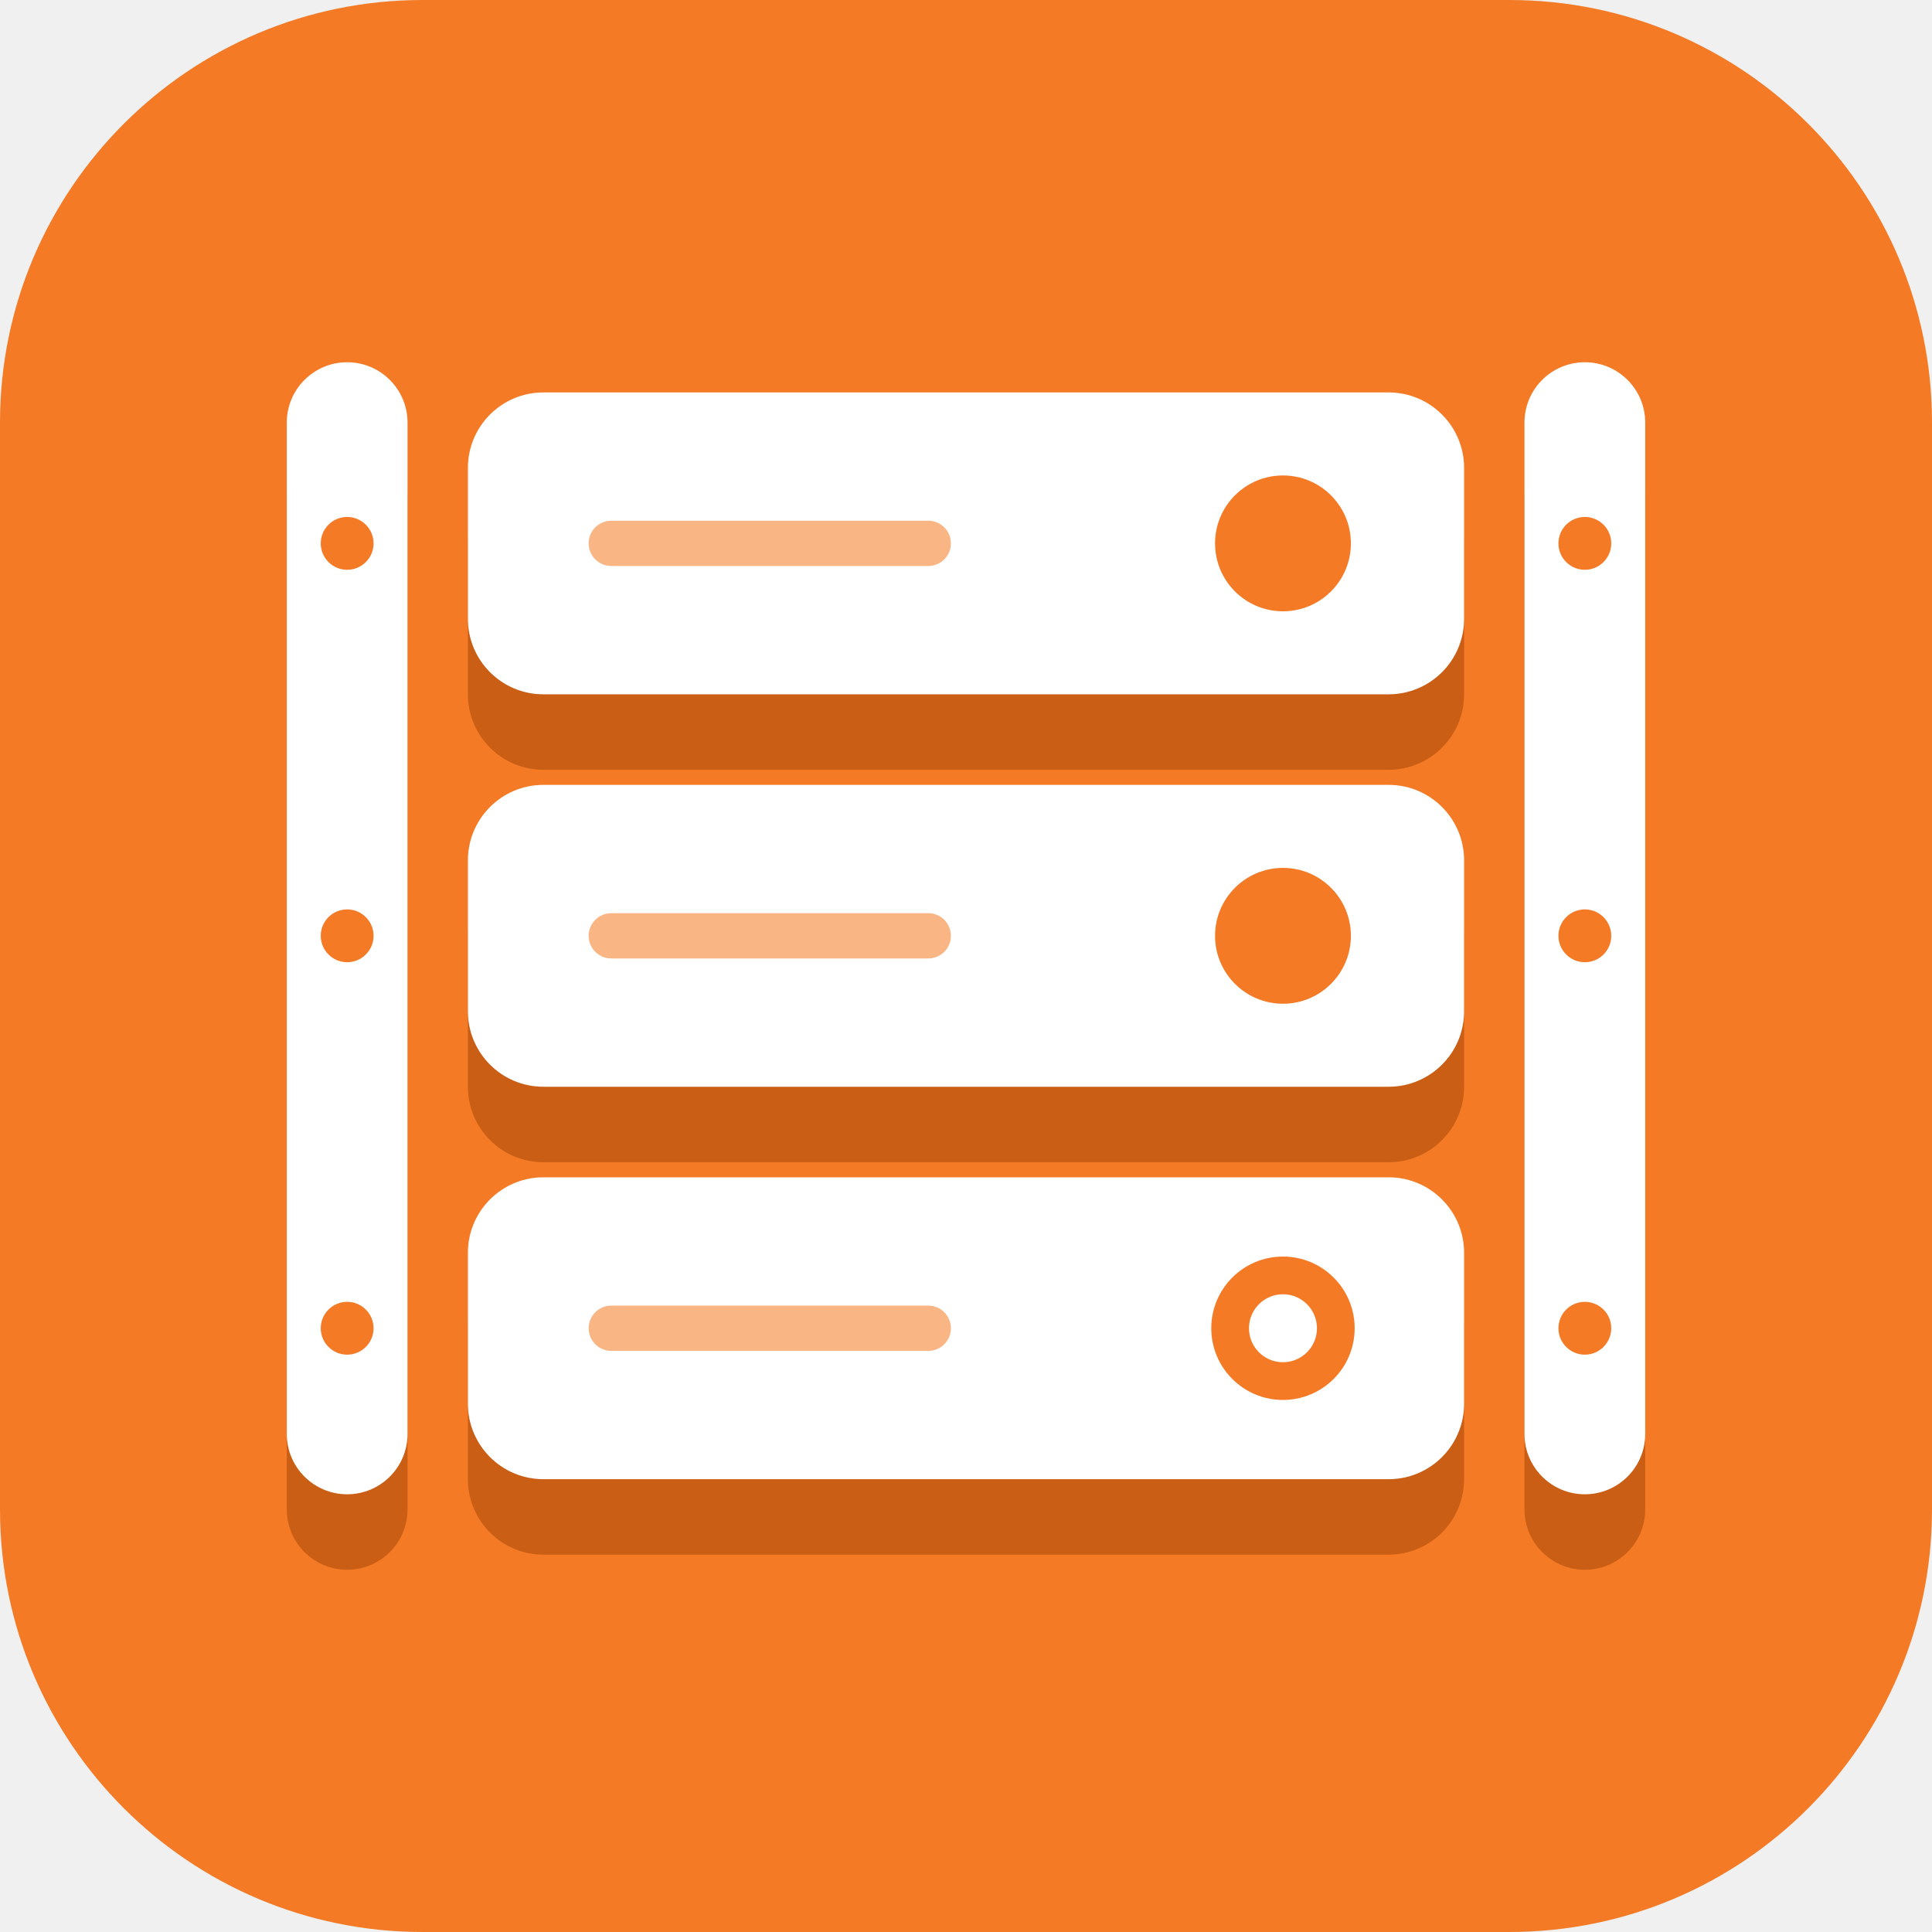
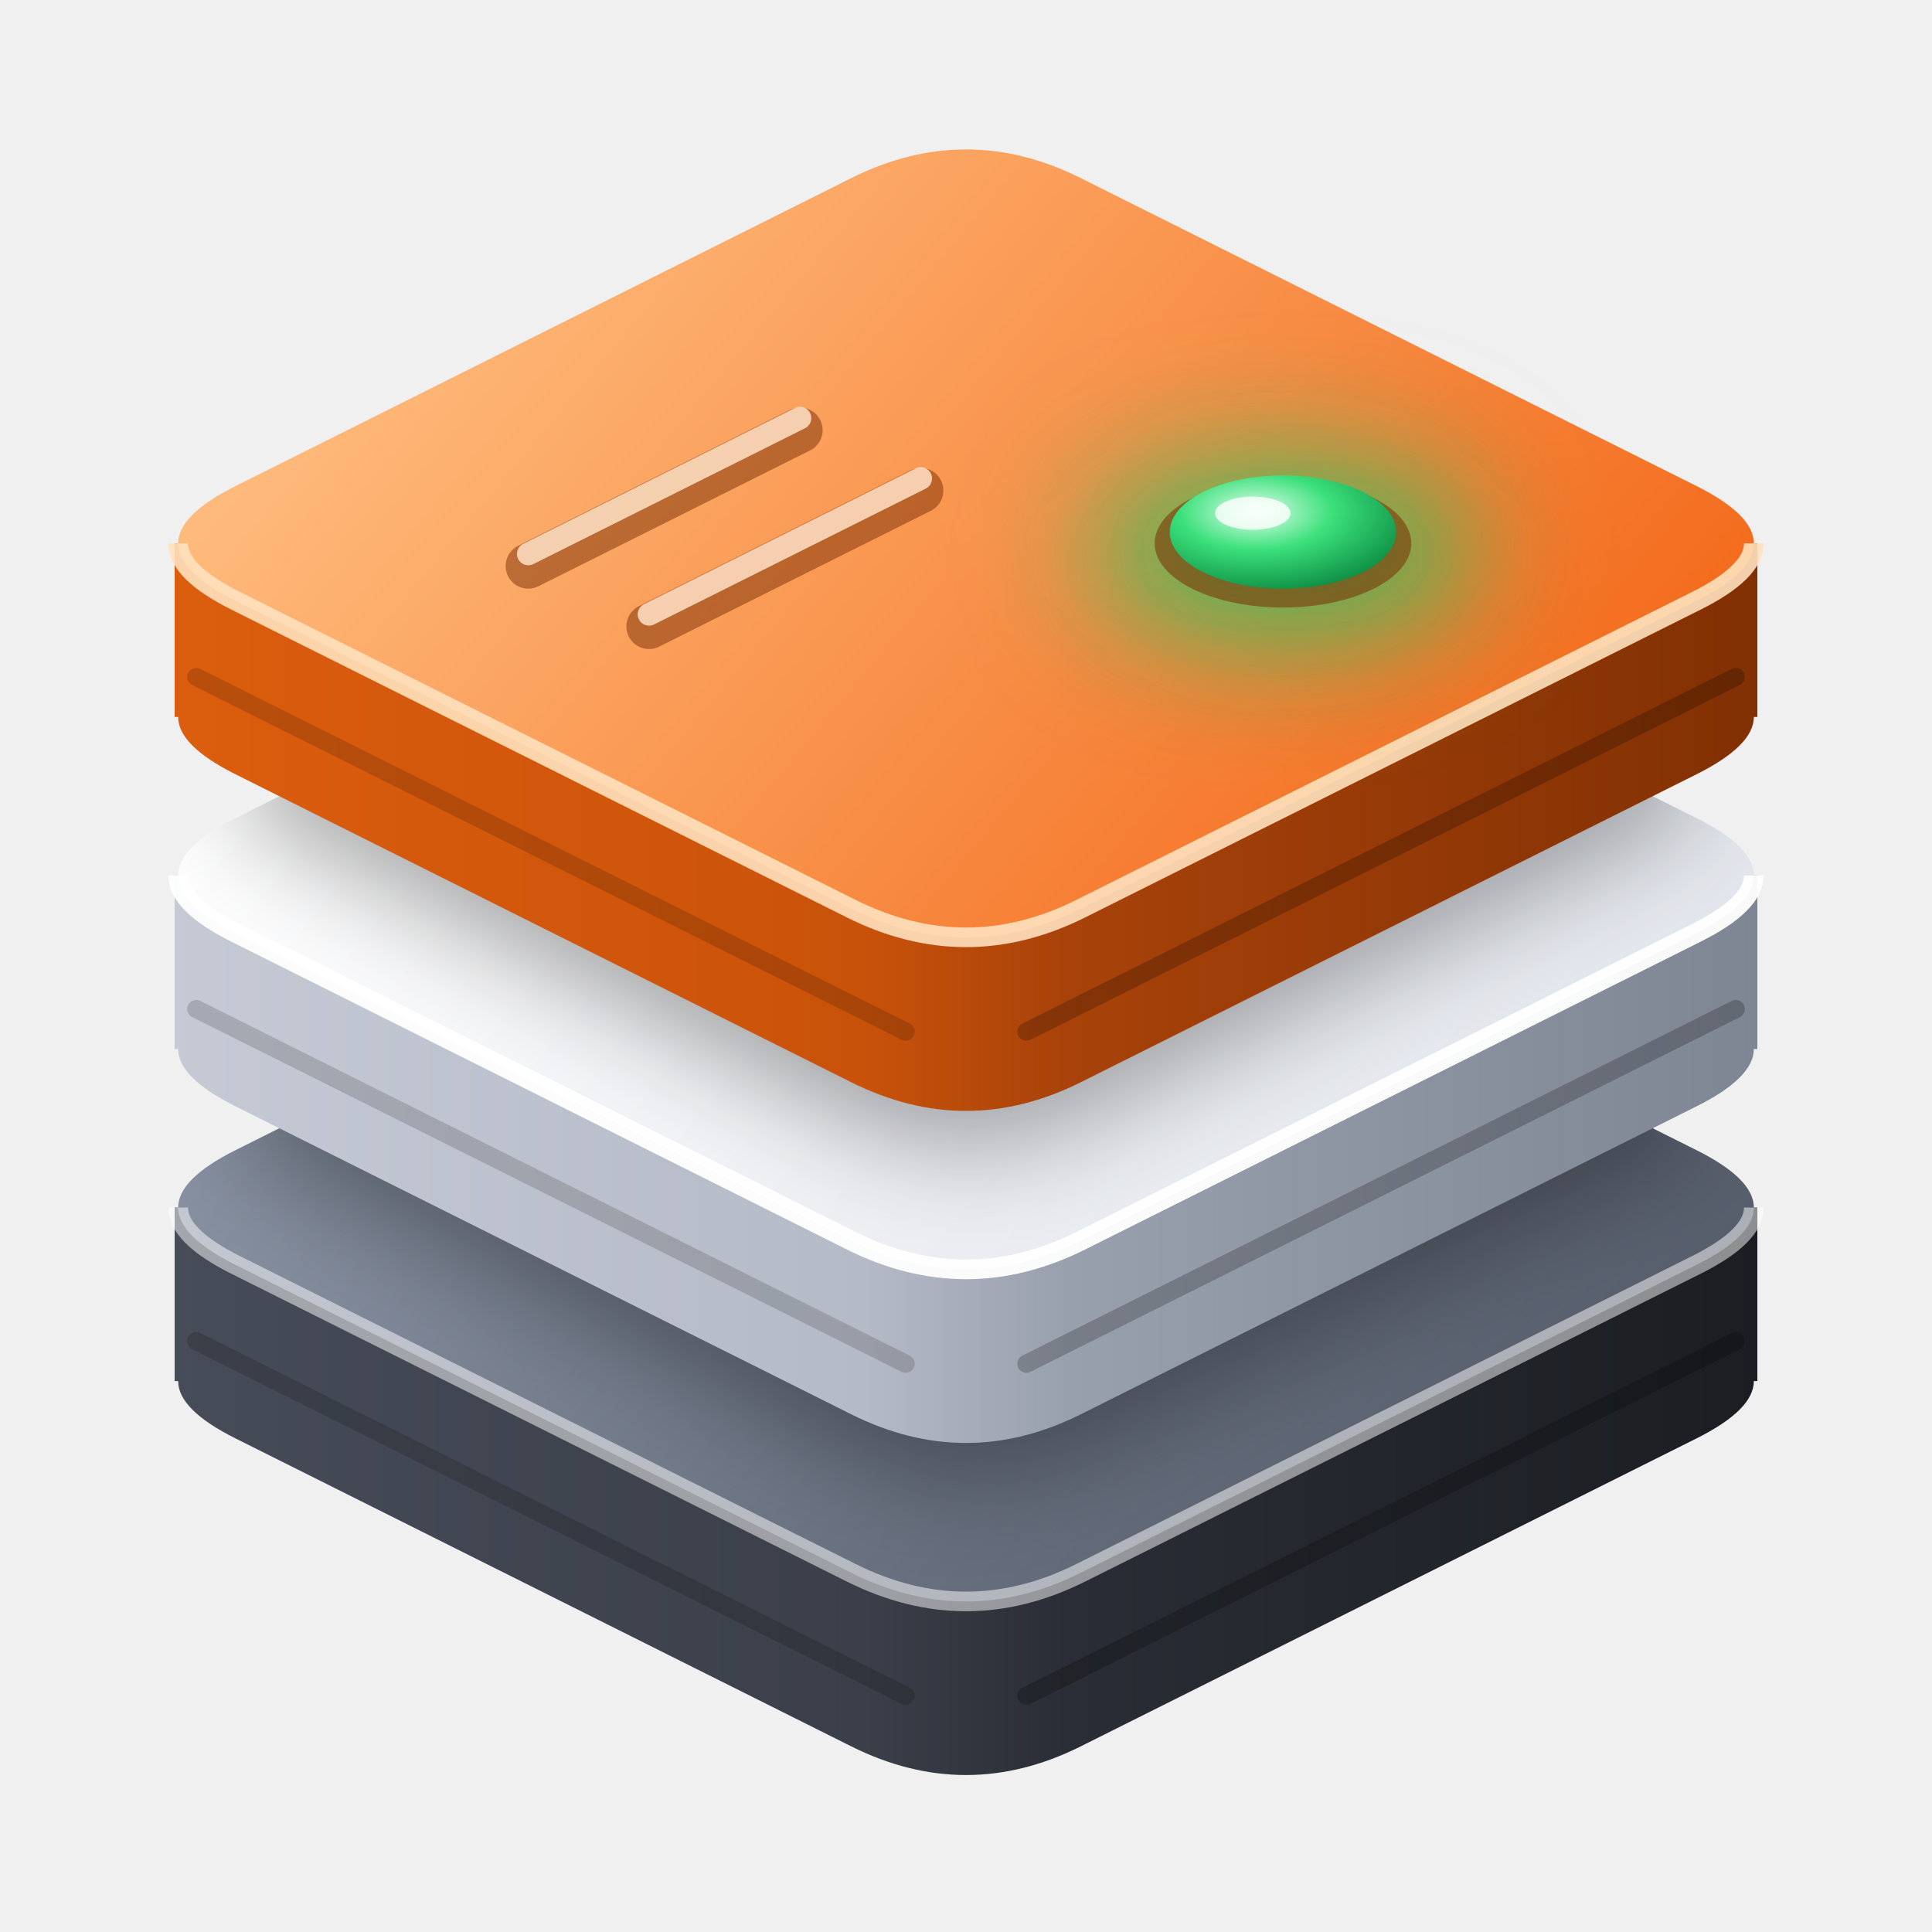
<svg xmlns="http://www.w3.org/2000/svg" viewBox="0 0 256 256" width="256" height="256">
-   <rect width="256" height="256" rx="56" fill="#F47A26" />
-   <rect x="38" y="58" width="16" height="150" rx="8" fill="#C95E14" />
-   <rect x="202" y="58" width="16" height="150" rx="8" fill="#C95E14" />
-   <rect x="62" y="62" width="132" height="40" rx="10" fill="#C95E14" />
-   <rect x="62" y="114" width="132" height="40" rx="10" fill="#C95E14" />
-   <rect x="62" y="166" width="132" height="40" rx="10" fill="#C95E14" />
-   <rect x="38" y="48" width="16" height="150" rx="8" fill="#FFFFFF" />
-   <rect x="202" y="48" width="16" height="150" rx="8" fill="#FFFFFF" />
-   <rect x="62" y="52" width="132" height="40" rx="10" fill="#FFFFFF" />
-   <rect x="78" y="69" width="48" height="6" rx="3" fill="#F9B583" />
-   <circle cx="46" cy="72" r="3.5" fill="#F47A26" />
-   <circle cx="210" cy="72" r="3.5" fill="#F47A26" />
-   <rect x="62" y="104" width="132" height="40" rx="10" fill="#FFFFFF" />
-   <rect x="78" y="121" width="48" height="6" rx="3" fill="#F9B583" />
-   <circle cx="46" cy="124" r="3.5" fill="#F47A26" />
-   <circle cx="210" cy="124" r="3.5" fill="#F47A26" />
-   <rect x="62" y="156" width="132" height="40" rx="10" fill="#FFFFFF" />
-   <rect x="78" y="173" width="48" height="6" rx="3" fill="#F9B583" />
-   <circle cx="46" cy="176" r="3.5" fill="#F47A26" />
-   <circle cx="210" cy="176" r="3.5" fill="#F47A26" />
-   <circle cx="170" cy="72" r="9" fill="#F47A26" />
-   <circle cx="170" cy="124" r="9" fill="#F47A26" />
-   <circle cx="170" cy="176" r="7" fill="none" stroke="#F47A26" stroke-width="5" />
+   <defs>
+     <filter id="ao" x="-30%" y="-60%" width="160%" height="220%">
+       <feGaussianBlur stdDeviation="7" />
+     </filter>
+     <filter id="gl" x="-200%" y="-200%" width="500%" height="500%">
+       <feGaussianBlur stdDeviation="8" />
+     </filter>
+     <radialGradient id="led" cx="38%" cy="32%" r="75%">
+       <stop offset="0" stop-color="#E4FFEE" />
+       <stop offset=".45" stop-color="#3BE07B" />
+       <stop offset="1" stop-color="#0B8A41" />
+     </radialGradient>
+   </defs>
+   <defs>
+     <linearGradient id="sd3" gradientUnits="userSpaceOnUse" x1="16" y1="0" x2="240" y2="0">
+       <stop offset="0" stop-color="#474D59" />
+       <stop offset=".44" stop-color="#3A3F49" />
+       <stop offset=".56" stop-color="#2A2D35" />
+       <stop offset="1" stop-color="#1A1C21" />
+     </linearGradient>
+     <linearGradient id="tp3" gradientUnits="userSpaceOnUse" x1="60.8" y1="104" x2="195.2" y2="216">
+       <stop offset="0" stop-color="#8A93A4" />
+       <stop offset="1" stop-color="#555C6A" />
+     </linearGradient>
+     <clipPath id="cf3">
+       <path d="M112.79 111.60Q128.00 104.00 143.21 111.60L224.79 152.40Q240.00 160.00 224.79 167.60L143.21 208.40Q128.00 216.00 112.79 208.40L31.21 167.60Q16.00 160.00 31.21 152.40Z" />
+     </clipPath>
+     <clipPath id="cl3">
+       <rect x="0" y="160" width="256" height="60" />
+     </clipPath>
+   </defs>
+   <g fill="url(#sd3)">
+     <path d="M112.79 134.60Q128.00 127.00 143.21 134.60L224.79 175.40Q240.00 183.00 224.79 190.60L143.21 231.40Q128.00 239.00 112.79 231.40L31.21 190.60Q16.00 183.00 31.21 175.40Z" />
+     <rect x="23.14" y="160" width="209.72" height="23" />
+   </g>
+   <path d="M26 177.7L120 224.7" stroke="#000" stroke-opacity=".16" stroke-width="2.4" stroke-linecap="round" />
+   <path d="M136 224.7L230 177.7" stroke="#000" stroke-opacity=".22" stroke-width="2.4" stroke-linecap="round" />
+   <path d="M112.79 111.60Q128.00 104.00 143.21 111.60L224.79 152.40Q240.00 160.00 224.79 167.60L143.21 208.40Q128.00 216.00 112.79 208.40L31.21 167.60Q16.00 160.00 31.21 152.40Z" fill="url(#tp3)" />
+   <g clip-path="url(#cf3)">
+     <path d="M112.79 101.96Q128.00 94.36 143.21 101.96L218.07 139.40Q233.28 147.00 218.07 154.60L143.21 192.04Q128.00 199.64 112.79 192.04L37.93 154.60Q22.72 147.00 37.93 139.40Z" fill="#000" opacity=".34" filter="url(#ao)" />
+   </g>
+   <g clip-path="url(#cl3)">
+     <path d="M112.79 111.60Q128.00 104.00 143.21 111.60L224.79 152.40Q240.00 160.00 224.79 167.60L143.21 208.40Q128.00 216.00 112.79 208.40L31.21 167.60Q16.00 160.00 31.21 152.40Z" fill="none" stroke="rgba(255,255,255,.5)" stroke-width="2.6" />
+   </g>
+   <defs>
+     <linearGradient id="sd2" gradientUnits="userSpaceOnUse" x1="16" y1="0" x2="240" y2="0">
+       <stop offset="0" stop-color="#C6CBD6" />
+       <stop offset=".44" stop-color="#B4BAC6" />
+       <stop offset=".56" stop-color="#99A0AD" />
+       <stop offset="1" stop-color="#7C8391" />
+     </linearGradient>
+     <linearGradient id="tp2" gradientUnits="userSpaceOnUse" x1="60.8" y1="60" x2="195.2" y2="172">
+       <stop offset="0" stop-color="#FFFFFF" />
+       <stop offset="1" stop-color="#E3E6ED" />
+     </linearGradient>
+     <clipPath id="cf2">
+       <path d="M112.79 67.60Q128.00 60.00 143.21 67.60L224.79 108.40Q240.00 116.00 224.79 123.60L143.21 164.40Q128.00 172.00 112.79 164.40L31.21 123.60Q16.00 116.00 31.21 108.40Z" />
+     </clipPath>
+     <clipPath id="cl2">
+       <rect x="0" y="116" width="256" height="60" />
+     </clipPath>
+   </defs>
+   <g fill="url(#sd2)">
+     <path d="M112.79 90.60Q128.00 83.00 143.21 90.60L224.79 131.40Q240.00 139.00 224.79 146.60L143.21 187.40Q128.00 195.00 112.79 187.40L31.21 146.60Q16.00 139.00 31.21 131.40Z" />
+     <rect x="23.14" y="116" width="209.72" height="23" />
+   </g>
+   <path d="M26 133.7L120 180.7" stroke="#000" stroke-opacity=".16" stroke-width="2.4" stroke-linecap="round" />
+   <path d="M136 180.7L230 133.7" stroke="#000" stroke-opacity=".22" stroke-width="2.4" stroke-linecap="round" />
+   <path d="M112.79 67.60Q128.00 60.00 143.21 67.60L224.79 108.40Q240.00 116.00 224.79 123.60L143.21 164.40Q128.00 172.00 112.79 164.40L31.21 123.60Q16.00 116.00 31.21 108.40Z" fill="url(#tp2)" />
+   <g clip-path="url(#cf2)">
+     <path d="M112.79 57.96Q128.00 50.36 143.21 57.96L218.07 95.40Q233.28 103.00 218.07 110.60L143.21 148.04Q128.00 155.64 112.79 148.04L37.93 110.60Q22.72 103.00 37.93 95.40Z" fill="#000" opacity=".34" filter="url(#ao)" />
+   </g>
+   <g clip-path="url(#cl2)">
+     <path d="M112.79 67.60Q128.00 60.00 143.21 67.60L224.79 108.40Q240.00 116.00 224.79 123.60L143.21 164.40Q128.00 172.00 112.79 164.40L31.21 123.60Q16.00 116.00 31.21 108.40Z" fill="none" stroke="rgba(255,255,255,.95)" stroke-width="2.6" />
+   </g>
+   <defs>
+     <linearGradient id="sd1" gradientUnits="userSpaceOnUse" x1="16" y1="0" x2="240" y2="0">
+       <stop offset="0" stop-color="#DD5E0E" />
+       <stop offset=".44" stop-color="#C9520A" />
+       <stop offset=".56" stop-color="#A8420A" />
+       <stop offset="1" stop-color="#7E2F03" />
+     </linearGradient>
+     <linearGradient id="tp1" gradientUnits="userSpaceOnUse" x1="60.8" y1="16" x2="195.2" y2="128">
+       <stop offset="0" stop-color="#FFBE80" />
+       <stop offset="1" stop-color="#F3691A" />
+     </linearGradient>
+     <clipPath id="cf1">
+       <path d="M112.79 23.60Q128.00 16.00 143.21 23.60L224.79 64.40Q240.00 72.00 224.79 79.60L143.21 120.40Q128.00 128.00 112.79 120.40L31.21 79.60Q16.00 72.00 31.21 64.40Z" />
+     </clipPath>
+     <clipPath id="cl1">
+       <rect x="0" y="72" width="256" height="60" />
+     </clipPath>
+   </defs>
+   <g fill="url(#sd1)">
+     <path d="M112.79 46.60Q128.00 39.00 143.21 46.60L224.79 87.40Q240.00 95.00 224.79 102.60L143.21 143.40Q128.00 151.00 112.79 143.40L31.21 102.60Q16.00 95.00 31.21 87.40Z" />
+     <rect x="23.14" y="72" width="209.72" height="23" />
+   </g>
+   <path d="M26 89.7L120 136.7" stroke="#000" stroke-opacity=".16" stroke-width="2.4" stroke-linecap="round" />
+   <path d="M136 136.7L230 89.7" stroke="#000" stroke-opacity=".22" stroke-width="2.4" stroke-linecap="round" />
+   <path d="M112.79 23.60Q128.00 16.00 143.21 23.60L224.79 64.40Q240.00 72.00 224.79 79.60L143.21 120.40Q128.00 128.00 112.79 120.40L31.21 79.60Q16.00 72.00 31.21 64.40Z" fill="url(#tp1)" />
+   <g clip-path="url(#cl1)">
+     <path d="M112.79 23.60Q128.00 16.00 143.21 23.60L224.79 64.40Q240.00 72.00 224.79 79.60L143.21 120.40Q128.00 128.00 112.79 120.40L31.21 79.60Q16.00 72.00 31.21 64.40Z" fill="none" stroke="rgba(255,225,190,.9)" stroke-width="2.6" />
+   </g>
+   <ellipse cx="170" cy="73" rx="26" ry="13" fill="#22C55E" opacity=".75" filter="url(#gl)" />
+   <ellipse cx="170" cy="72" rx="17" ry="8.5" fill="#7A2E02" opacity=".55" />
+   <ellipse cx="170" cy="70.5" rx="15" ry="7.5" fill="url(#led)" />
+   <ellipse cx="166" cy="68" rx="5" ry="2.2" fill="#fff" opacity=".8" />
+   <path d="M70 75L106 57M86 83L122 65" stroke="#7A2E02" stroke-opacity=".5" stroke-width="6" stroke-linecap="round" />
+   <path d="M70 73.4L106 55.4M86 81.4L122 63.4" stroke="#FFE2C6" stroke-opacity=".85" stroke-width="3" stroke-linecap="round" />
</svg>
